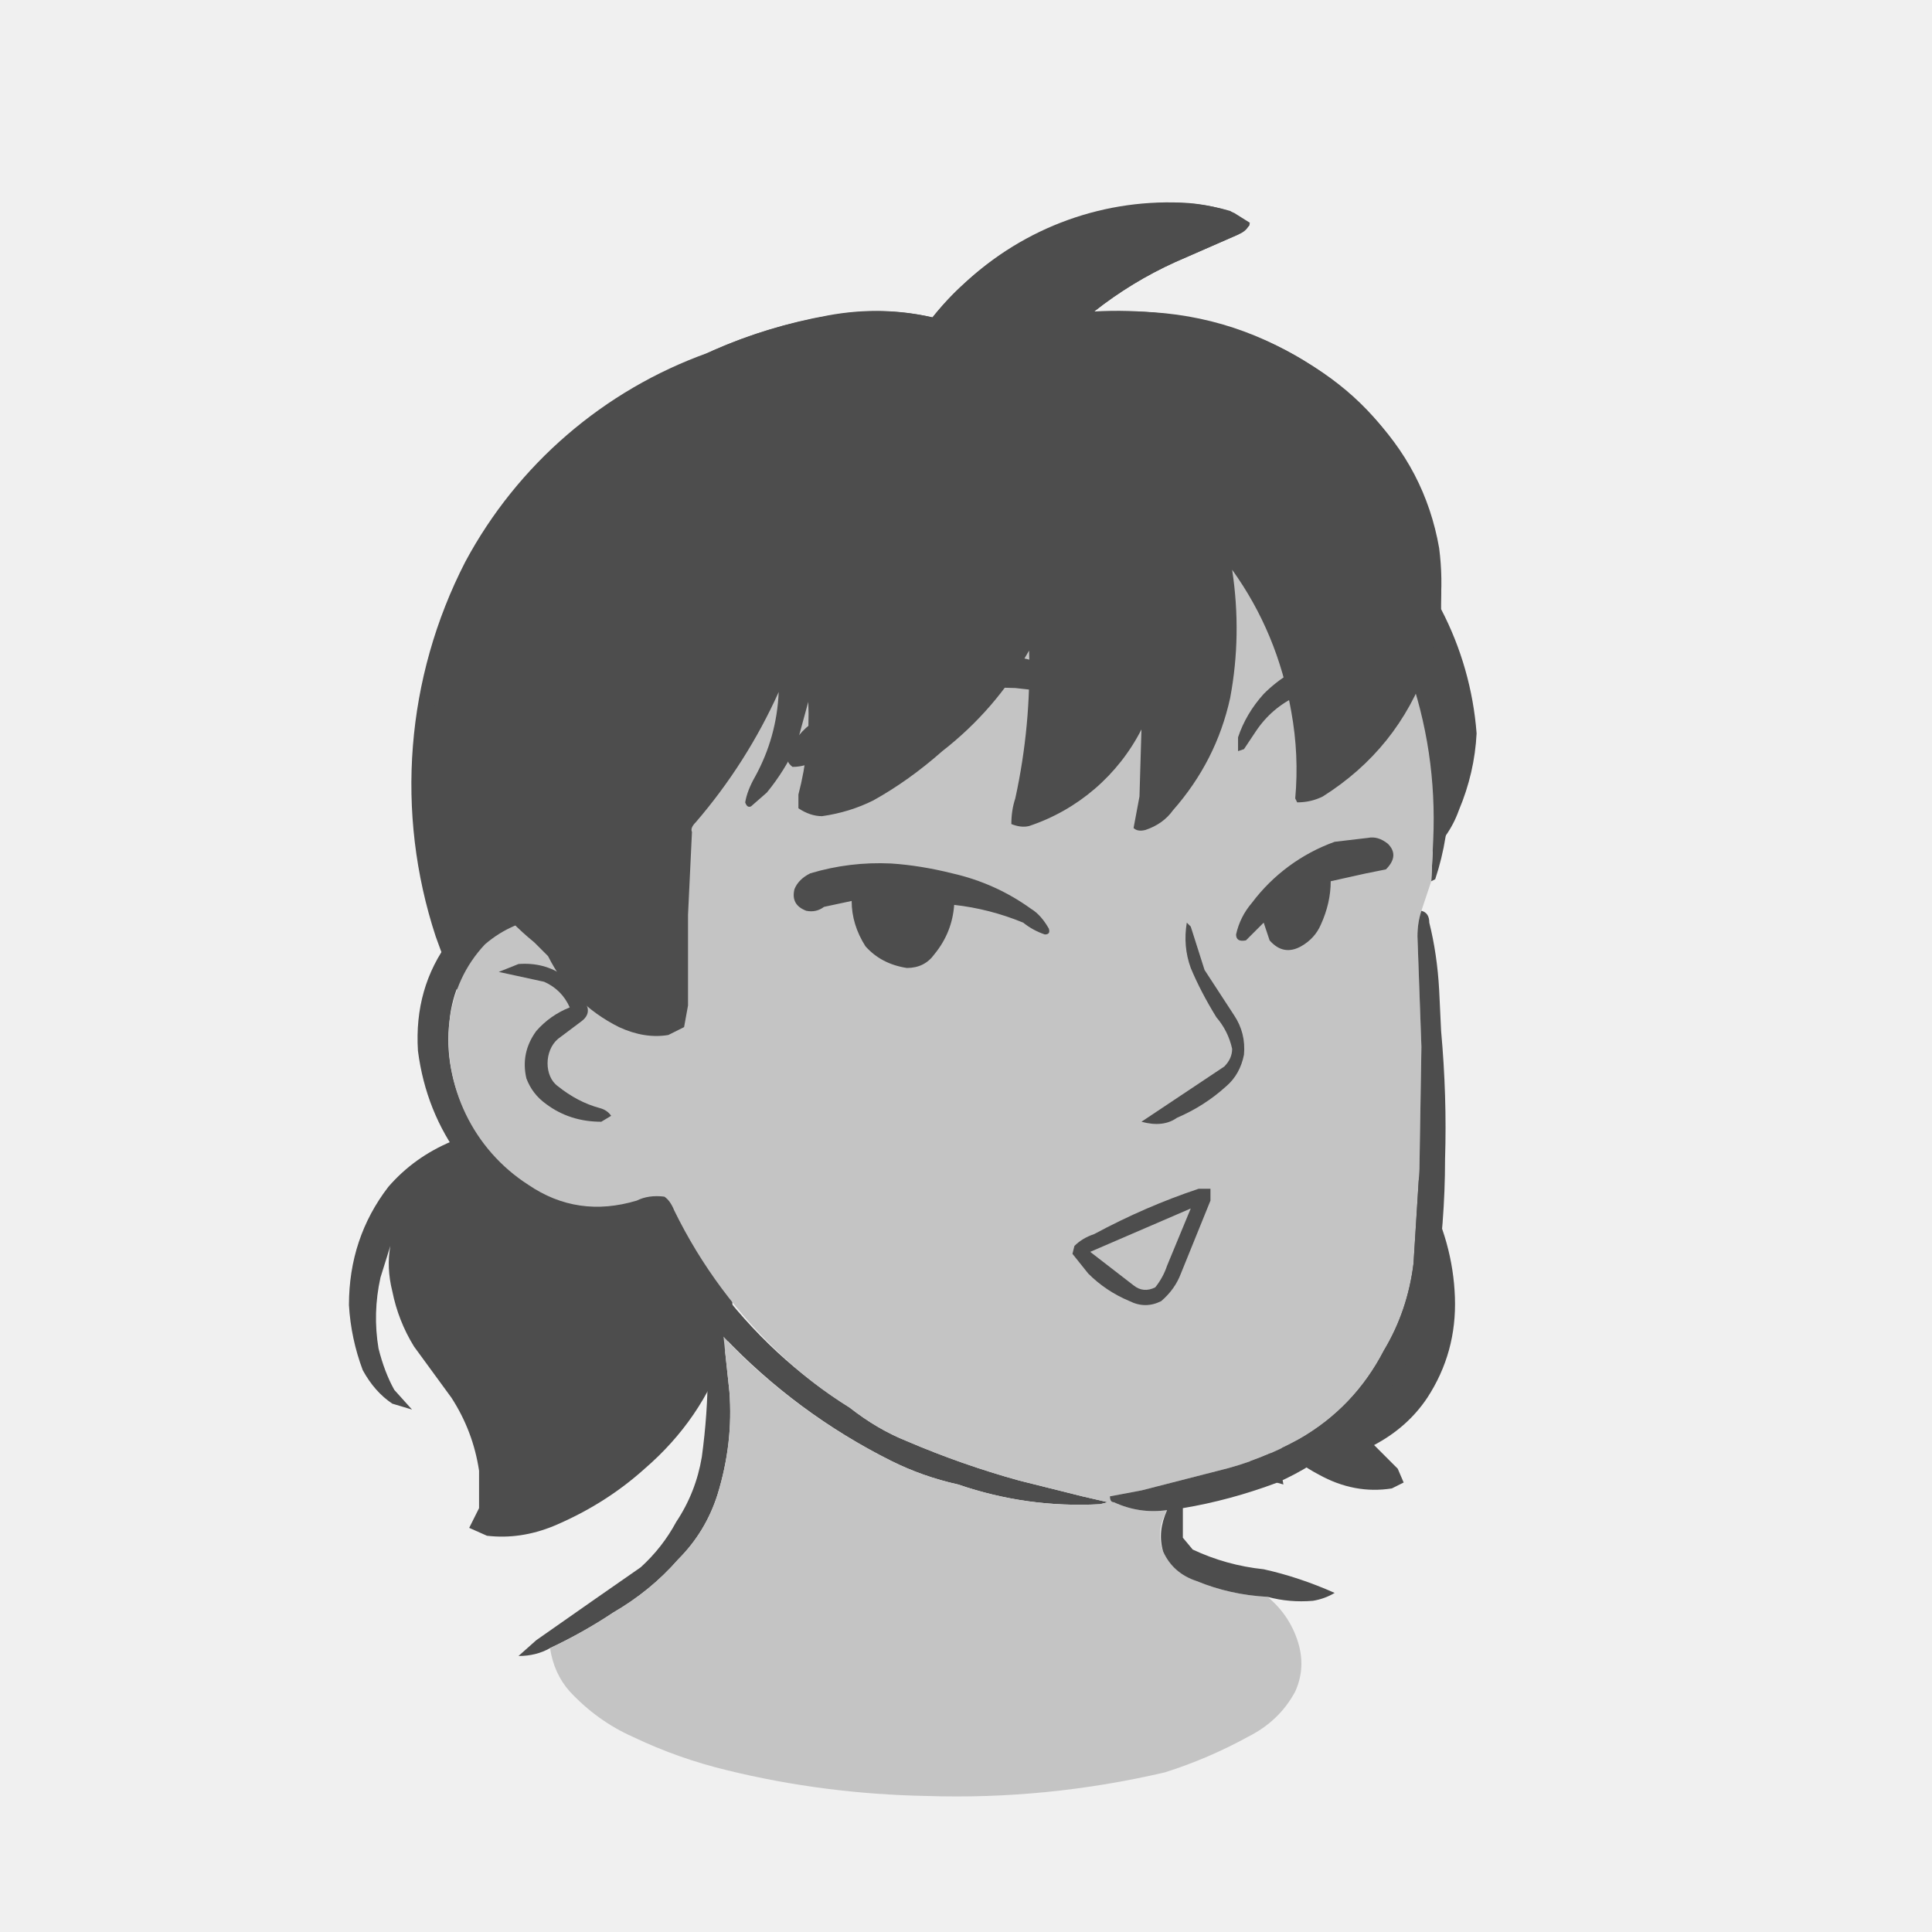
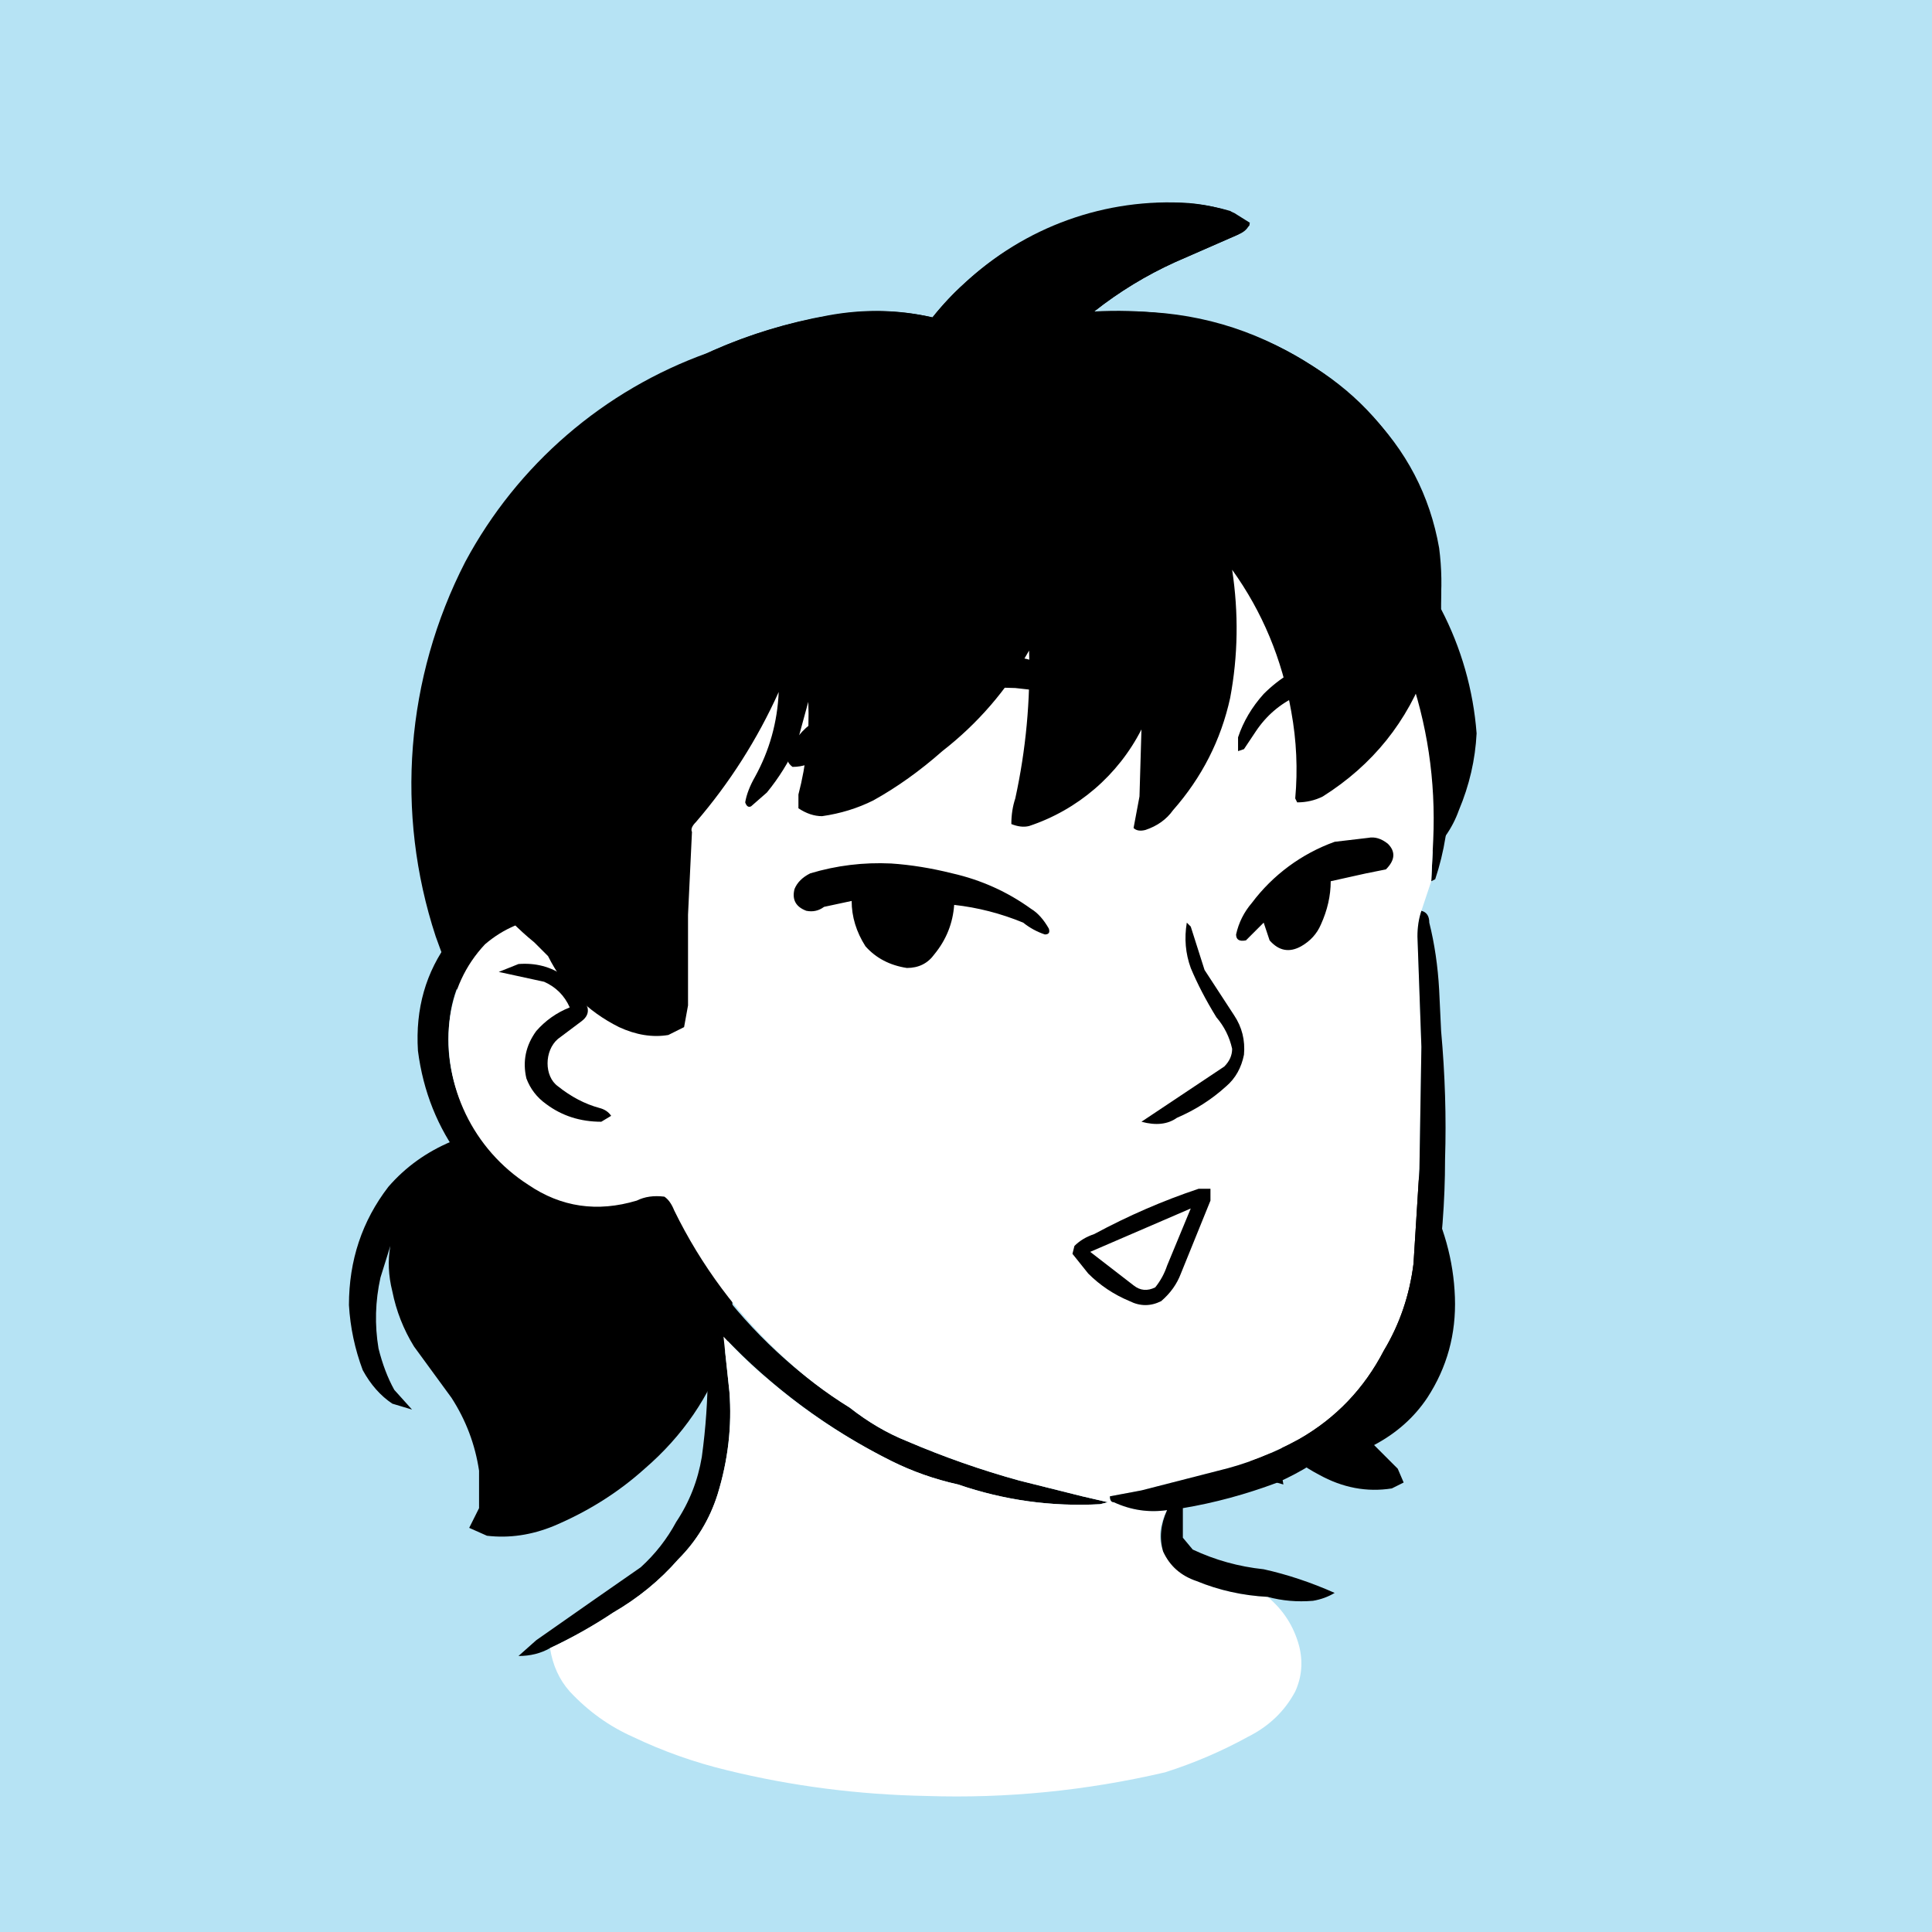
<svg xmlns="http://www.w3.org/2000/svg" viewBox="0 0 980 980" fill="none" shape-rendering="auto" aria-hidden="true">
  <defs>
    <g id="eyes-variant08-47b9ba54">
-       <path d="M328 22q5-1 10 3 6 6-1 13l-10 2-18 4q0 11-5 22-3 7-10 11-9 5-16-3l-3-9-9 9q-5 1-5-3 2-9 8-16a91 91 0 0 1 42-31zM86 35q15 1 31 5 22 5 40 18 5 3 9 10 1 3-2 3-6-2-11-6-17-7-35-9-1 14-10 25-5 7-14 7-13-2-21-11-7-11-7-23l-14 3q-4 3-9 2-8-3-6-11 2-5 8-8 20-6 41-5" fill="#4d4d4d" />
+       <path d="M328 22q5-1 10 3 6 6-1 13l-10 2-18 4q0 11-5 22-3 7-10 11-9 5-16-3l-3-9-9 9q-5 1-5-3 2-9 8-16a91 91 0 0 1 42-31zM86 35q15 1 31 5 22 5 40 18 5 3 9 10 1 3-2 3-6-2-11-6-17-7-35-9-1 14-10 25-5 7-14 7-13-2-21-11-7-11-7-23l-14 3q-4 3-9 2-8-3-6-11 2-5 8-8 20-6 41-5" fill="#000000" />
    </g>
    <g id="eyebrows-variant09-47b9ba54">
-       <path d="M142 36q11 1 20 6 5 3 7 8 1 5-2 6-7 1-14-3l-9-1q-20-1-38 5a169 169 0 0 0-61 30q-6 5-14 5-4-3-2-7 4-10 13-16 15-13 34-21 32-14 66-12m156 2q11-2 20 3 7 5 10 12 1 3-2 7-6 1-11-2-6-4-15-6l-13 4q-13 6-21 18l-6 9-3 1v-7q4-12 13-22 12-12 28-17" fill="#4d4d4d" />
+       <path d="M142 36q11 1 20 6 5 3 7 8 1 5-2 6-7 1-14-3l-9-1q-20-1-38 5a169 169 0 0 0-61 30q-6 5-14 5-4-3-2-7 4-10 13-16 15-13 34-21 32-14 66-12m156 2q11-2 20 3 7 5 10 12 1 3-2 7-6 1-11-2-6-4-15-6l-13 4q-13 6-21 18l-6 9-3 1v-7q4-12 13-22 12-12 28-17" fill="#000000" />
    </g>
    <g id="nose-variant05-47b9ba54">
-       <path d="m36 23 2 2 7 22 15 23q6 9 5 20-2 10-9 16-11 10-25 16-7 5-18 2l6-4 36-24q4-4 4-9-2-9-8-16-8-13-13-25-4-11-2-23" fill="#4d4d4d" />
+       <path d="m36 23 2 2 7 22 15 23q6 9 5 20-2 10-9 16-11 10-25 16-7 5-18 2l6-4 36-24q4-4 4-9-2-9-8-16-8-13-13-25-4-11-2-23" fill="#000000" />
    </g>
    <g id="mouth-happy08-47b9ba54">
-       <path d="M178 30h6v6l-15 37q-3 8-10 14-8 4-16 0-12-5-21-14l-8-10 1-4q4-4 10-6 26-14 53-23m-4 10-51 22 22 17q5 4 11 1 4-5 6-11z" fill="#4d4d4d" />
+       <path d="M178 30h6v6l-15 37q-3 8-10 14-8 4-16 0-12-5-21-14l-8-10 1-4q4-4 10-6 26-14 53-23m-4 10-51 22 22 17q5 4 11 1 4-5 6-11z" fill="#000000" />
    </g>
    <g id="head-variant01-47b9ba54">
-       <path d="M331 12q63 11 114 48 42 32 65 81 20 43 18 90 0 23-7 44l-2 1 1-21q2-45-13-87-17-46-51-79c-41-40-98-63-155-64a243 243 0 0 0-196 95 207 207 0 0 0-41 139l3 24c8 0 19 1 25 8l-4 2q-8 2-16 1-19 2-33 14a64 64 0 0 0-18 39c-4 32 13 65 40 83q25 17 55 8 6-3 14-2 3 2 5 7 8 19 21 37a251 251 0 0 0 68 63q14 11 29 17 28 12 57 20l32 8 13 3-4 1q-37 2-72-10-18-4-34-12a306 306 0 0 1-85-63l3 28q2 26-6 52-6 19-20 33-14 16-33 27-15 10-32 18-7 4-16 4l9-8 30-21 23-16q11-10 18-23 10-15 13-33 3-22 3-43v-28c-10-13-23-29-27-45-17 8-38 6-55-1q-27-11-43-34-18-24-22-55-2-32 16-56 14-17 35-21-6-22-6-44 0-38 13-74 22-58 70-99a249 249 0 0 1 198-56" fill="#4d4d4d" />
-       <path d="M456 89q35 34 51 79 15 42 13 87l-1 21-5 15q-2 6-2 13l2 56-1 62-3 48q-3 24-15 44-15 29-43 45-20 11-41 16l-39 10-16 3q0 3 2 3 13 6 27 4-6 11-2 21 6 11 17 15 17 7 36 8 12 10 16 25 3 12-2 23-8 15-24 23-20 11-42 18-60 14-121 12-52-1-101-13-25-6-48-17-18-8-32-23-8-9-10-22 17-8 32-18 19-11 33-27 14-14 20-33 8-26 6-52l-3-28q12 13 23 22 28 24 62 41 16 8 34 12 35 12 72 10l4-1-13-3-32-8q-29-8-57-20-15-6-29-17-18-11-34-26a251 251 0 0 1-55-74q-2-5-5-7-8-1-14 2-30 9-55-8a88 88 0 0 1-40-83q3-23 18-39 14-12 33-14 8 1 16-1l4-2c-6-7-17-8-25-8l-3-24 2-46q8-52 39-93 35-47 87-72 52-24 109-23c57 1 114 24 155 64" fill="#c4c4c4" />
-       <path d="M514 291q4 1 4 6 4 16 5 34l1 21q3 33 2 65 0 32-5 65-6 27-22 50-22 33-58 49-24 9-48 13v15l5 6q17 8 36 10 18 4 36 12-5 3-11 4-12 1-23-2-19-1-36-8-12-4-17-15-3-10 2-21-14 2-27-4-2 0-2-3l16-3 39-10q21-5 41-16 28-16 43-45 12-20 15-44l3-48 1-62-2-56q0-7 2-13M56 318q13-1 23 6 8 7 12 16 1 4-3 7l-12 9c-7 6-7 19 0 24q10 8 21 11 4 1 6 4l-5 3q-16 0-28-9-7-5-10-13-3-13 5-24 7-8 17-12-4-9-13-13l-23-5z" fill="#4d4d4d" />
+       <path d="M331 12q63 11 114 48 42 32 65 81 20 43 18 90 0 23-7 44l-2 1 1-21q2-45-13-87-17-46-51-79c-41-40-98-63-155-64a243 243 0 0 0-196 95 207 207 0 0 0-41 139l3 24c8 0 19 1 25 8l-4 2q-8 2-16 1-19 2-33 14a64 64 0 0 0-18 39c-4 32 13 65 40 83q25 17 55 8 6-3 14-2 3 2 5 7 8 19 21 37a251 251 0 0 0 68 63q14 11 29 17 28 12 57 20l32 8 13 3-4 1q-37 2-72-10-18-4-34-12a306 306 0 0 1-85-63l3 28q2 26-6 52-6 19-20 33-14 16-33 27-15 10-32 18-7 4-16 4l9-8 30-21 23-16q11-10 18-23 10-15 13-33 3-22 3-43v-28c-10-13-23-29-27-45-17 8-38 6-55-1q-27-11-43-34-18-24-22-55-2-32 16-56 14-17 35-21-6-22-6-44 0-38 13-74 22-58 70-99a249 249 0 0 1 198-56" fill="#000000" />
+       <path d="M456 89q35 34 51 79 15 42 13 87l-1 21-5 15q-2 6-2 13l2 56-1 62-3 48q-3 24-15 44-15 29-43 45-20 11-41 16l-39 10-16 3q0 3 2 3 13 6 27 4-6 11-2 21 6 11 17 15 17 7 36 8 12 10 16 25 3 12-2 23-8 15-24 23-20 11-42 18-60 14-121 12-52-1-101-13-25-6-48-17-18-8-32-23-8-9-10-22 17-8 32-18 19-11 33-27 14-14 20-33 8-26 6-52l-3-28q12 13 23 22 28 24 62 41 16 8 34 12 35 12 72 10l4-1-13-3-32-8q-29-8-57-20-15-6-29-17-18-11-34-26a251 251 0 0 1-55-74q-2-5-5-7-8-1-14 2-30 9-55-8a88 88 0 0 1-40-83q3-23 18-39 14-12 33-14 8 1 16-1l4-2c-6-7-17-8-25-8l-3-24 2-46q8-52 39-93 35-47 87-72 52-24 109-23c57 1 114 24 155 64" fill="#ffffff" />
+       <path d="M514 291q4 1 4 6 4 16 5 34l1 21q3 33 2 65 0 32-5 65-6 27-22 50-22 33-58 49-24 9-48 13v15l5 6q17 8 36 10 18 4 36 12-5 3-11 4-12 1-23-2-19-1-36-8-12-4-17-15-3-10 2-21-14 2-27-4-2 0-2-3l16-3 39-10q21-5 41-16 28-16 43-45 12-20 15-44l3-48 1-62-2-56q0-7 2-13M56 318q13-1 23 6 8 7 12 16 1 4-3 7l-12 9c-7 6-7 19 0 24q10 8 21 11 4 1 6 4l-5 3q-16 0-28-9-7-5-10-13-3-13 5-24 7-8 17-12-4-9-13-13l-23-5z" fill="#000000" />
      <use transform="translate(159 232)" href="#eyes-variant08-47b9ba54" />
      <use transform="translate(164 126)" href="#eyebrows-variant09-47b9ba54" />
      <use transform="translate(359 274)" href="#nose-variant05-47b9ba54" />
      <use transform="translate(223 402)" href="#mouth-happy08-47b9ba54" />
    </g>
    <g id="hair-variant48-47b9ba54">
-       <path d="m548 104 8 5q3 2 1 3l-5 4-32 14q-22 10-41 25h18q49 0 90 26 34 20 53 55 16 30 15 65v5a163 163 0 0 1 18 63q-1 20-9 39-5 14-17 24-11 12-26 14-5 1-9-3-2-4-1-9l11-56q-12 14-27 23-6 3-13 3l-1-5q3-16-1-33-6-44-31-80l2 31q1 30-11 59-9 22-28 39-4 4-10 3-2 1-3-2 5-25 4-49-15 30-47 46-9 6-19 2-1-5 1-9a293 293 0 0 0 8-79q-13 22-32 40-18 19-42 33-14 9-31 11-6 0-12-4h-1l3-16q3-18 2-37-1 9-5 20-5 14-16 26l-8 6q-3 0-2-2l5-13q11-20 12-43a327 327 0 0 1-38 62l-5 6-2 18-1 17q22 28 31 61 6 19 5 40a203 203 0 0 1-17 81q7 25 0 49-12 35-41 60-20 18-46 29-17 7-34 5l-9-4 5-10v-19q-3-20-14-37l-19-26q-8-13-11-28-3-12-1-23l-5 16q-4 18-1 36 3 12 8 21l9 10-10-3q-9-6-15-17-6-16-7-33 0-34 20-60 13-15 32-23l16-4q15-4 31-4-36-42-55-96a247 247 0 0 1 15-190 226 226 0 0 1 123-106q33-15 69-20 23-3 45 2a155 155 0 0 1 115-58q19-1 36 4m50 454q12 0 21 7 11 7 17 19l11 17q14 26 15 54t-14 51q-10 15-27 24l12 12 3 7-6 3q-19 3-37-7-21-11-32-31l9 24q4 5 5 12l-7-2q-9-7-15-18-10-14-13-31-2-25 3-48l5-17q8-32 27-59 9-13 23-17" fill="#4d4d4d" />
+       <path d="m548 104 8 5q3 2 1 3l-5 4-32 14q-22 10-41 25h18q49 0 90 26 34 20 53 55 16 30 15 65v5a163 163 0 0 1 18 63q-1 20-9 39-5 14-17 24-11 12-26 14-5 1-9-3-2-4-1-9l11-56q-12 14-27 23-6 3-13 3l-1-5q3-16-1-33-6-44-31-80l2 31q1 30-11 59-9 22-28 39-4 4-10 3-2 1-3-2 5-25 4-49-15 30-47 46-9 6-19 2-1-5 1-9a293 293 0 0 0 8-79q-13 22-32 40-18 19-42 33-14 9-31 11-6 0-12-4h-1l3-16q3-18 2-37-1 9-5 20-5 14-16 26l-8 6q-3 0-2-2l5-13q11-20 12-43a327 327 0 0 1-38 62l-5 6-2 18-1 17q22 28 31 61 6 19 5 40a203 203 0 0 1-17 81q7 25 0 49-12 35-41 60-20 18-46 29-17 7-34 5l-9-4 5-10v-19q-3-20-14-37l-19-26q-8-13-11-28-3-12-1-23l-5 16q-4 18-1 36 3 12 8 21l9 10-10-3q-9-6-15-17-6-16-7-33 0-34 20-60 13-15 32-23l16-4q15-4 31-4-36-42-55-96a247 247 0 0 1 15-190 226 226 0 0 1 123-106q33-15 69-20 23-3 45 2a155 155 0 0 1 115-58q19-1 36 4m50 454q12 0 21 7 11 7 17 19l11 17q14 26 15 54t-14 51q-10 15-27 24l12 12 3 7-6 3q-19 3-37-7-21-11-32-31l9 24q4 5 5 12l-7-2q-9-7-15-18-10-14-13-31-2-25 3-48l5-17q8-32 27-59 9-13 23-17" fill="#000000" />
      <use transform="translate(131 168)" href="#head-variant01-47b9ba54" />
-       <path d="M527 100q12 1 23 5l8 5q-1 4-6 6l-32 14q-22 10-41 25 35-2 68 8 41 12 71 43 29 29 36 69 4 31-6 60-15 42-53 66-6 3-13 3l-1-2q2-22-2-44-7-40-30-72 5 33-1 65-7 32-29 57-5 7-14 10-4 1-6-1l3-16 1-34a99 99 0 0 1-57 49q-4 1-9-1 0-7 2-13a309 309 0 0 0 7-75q-17 30-44 51-17 15-35 25-12 6-26 8-6 0-12-4v-7q6-23 5-47l-6 22q-6 13-15 24l-8 7q-2 1-3-2 1-6 5-13 11-20 12-43a273 273 0 0 1-42 66q-3 3-2 5l-2 42v46l-2 11-8 4q-12 2-25-4-12-6-21-15t-15-21l-7-7a138 138 0 0 1-51-110q1-41 20-77 25-48 69-82 50-38 111-49 27-5 53 1 8-10 16-17a151 151 0 0 1 114-41" fill="#4d4d4d" />
+       <path d="M527 100q12 1 23 5l8 5q-1 4-6 6l-32 14q-22 10-41 25 35-2 68 8 41 12 71 43 29 29 36 69 4 31-6 60-15 42-53 66-6 3-13 3l-1-2q2-22-2-44-7-40-30-72 5 33-1 65-7 32-29 57-5 7-14 10-4 1-6-1l3-16 1-34a99 99 0 0 1-57 49q-4 1-9-1 0-7 2-13a309 309 0 0 0 7-75q-17 30-44 51-17 15-35 25-12 6-26 8-6 0-12-4v-7q6-23 5-47l-6 22q-6 13-15 24l-8 7q-2 1-3-2 1-6 5-13 11-20 12-43a273 273 0 0 1-42 66q-3 3-2 5l-2 42v46l-2 11-8 4q-12 2-25-4-12-6-21-15t-15-21l-7-7a138 138 0 0 1-51-110q1-41 20-77 25-48 69-82 50-38 111-49 27-5 53 1 8-10 16-17a151 151 0 0 1 114-41" fill="#000000" />
    </g>
    <clipPath id="clip-47b9ba54">
      <rect width="980" height="980" rx="0" ry="0" />
    </clipPath>
  </defs>
  <g clip-path="url(#clip-47b9ba54)">
+     <rect width="980" height="980" fill="#b6e3f4" />
    <use transform="translate(76 3)" href="#hair-variant48-47b9ba54" />
  </g>
</svg>
